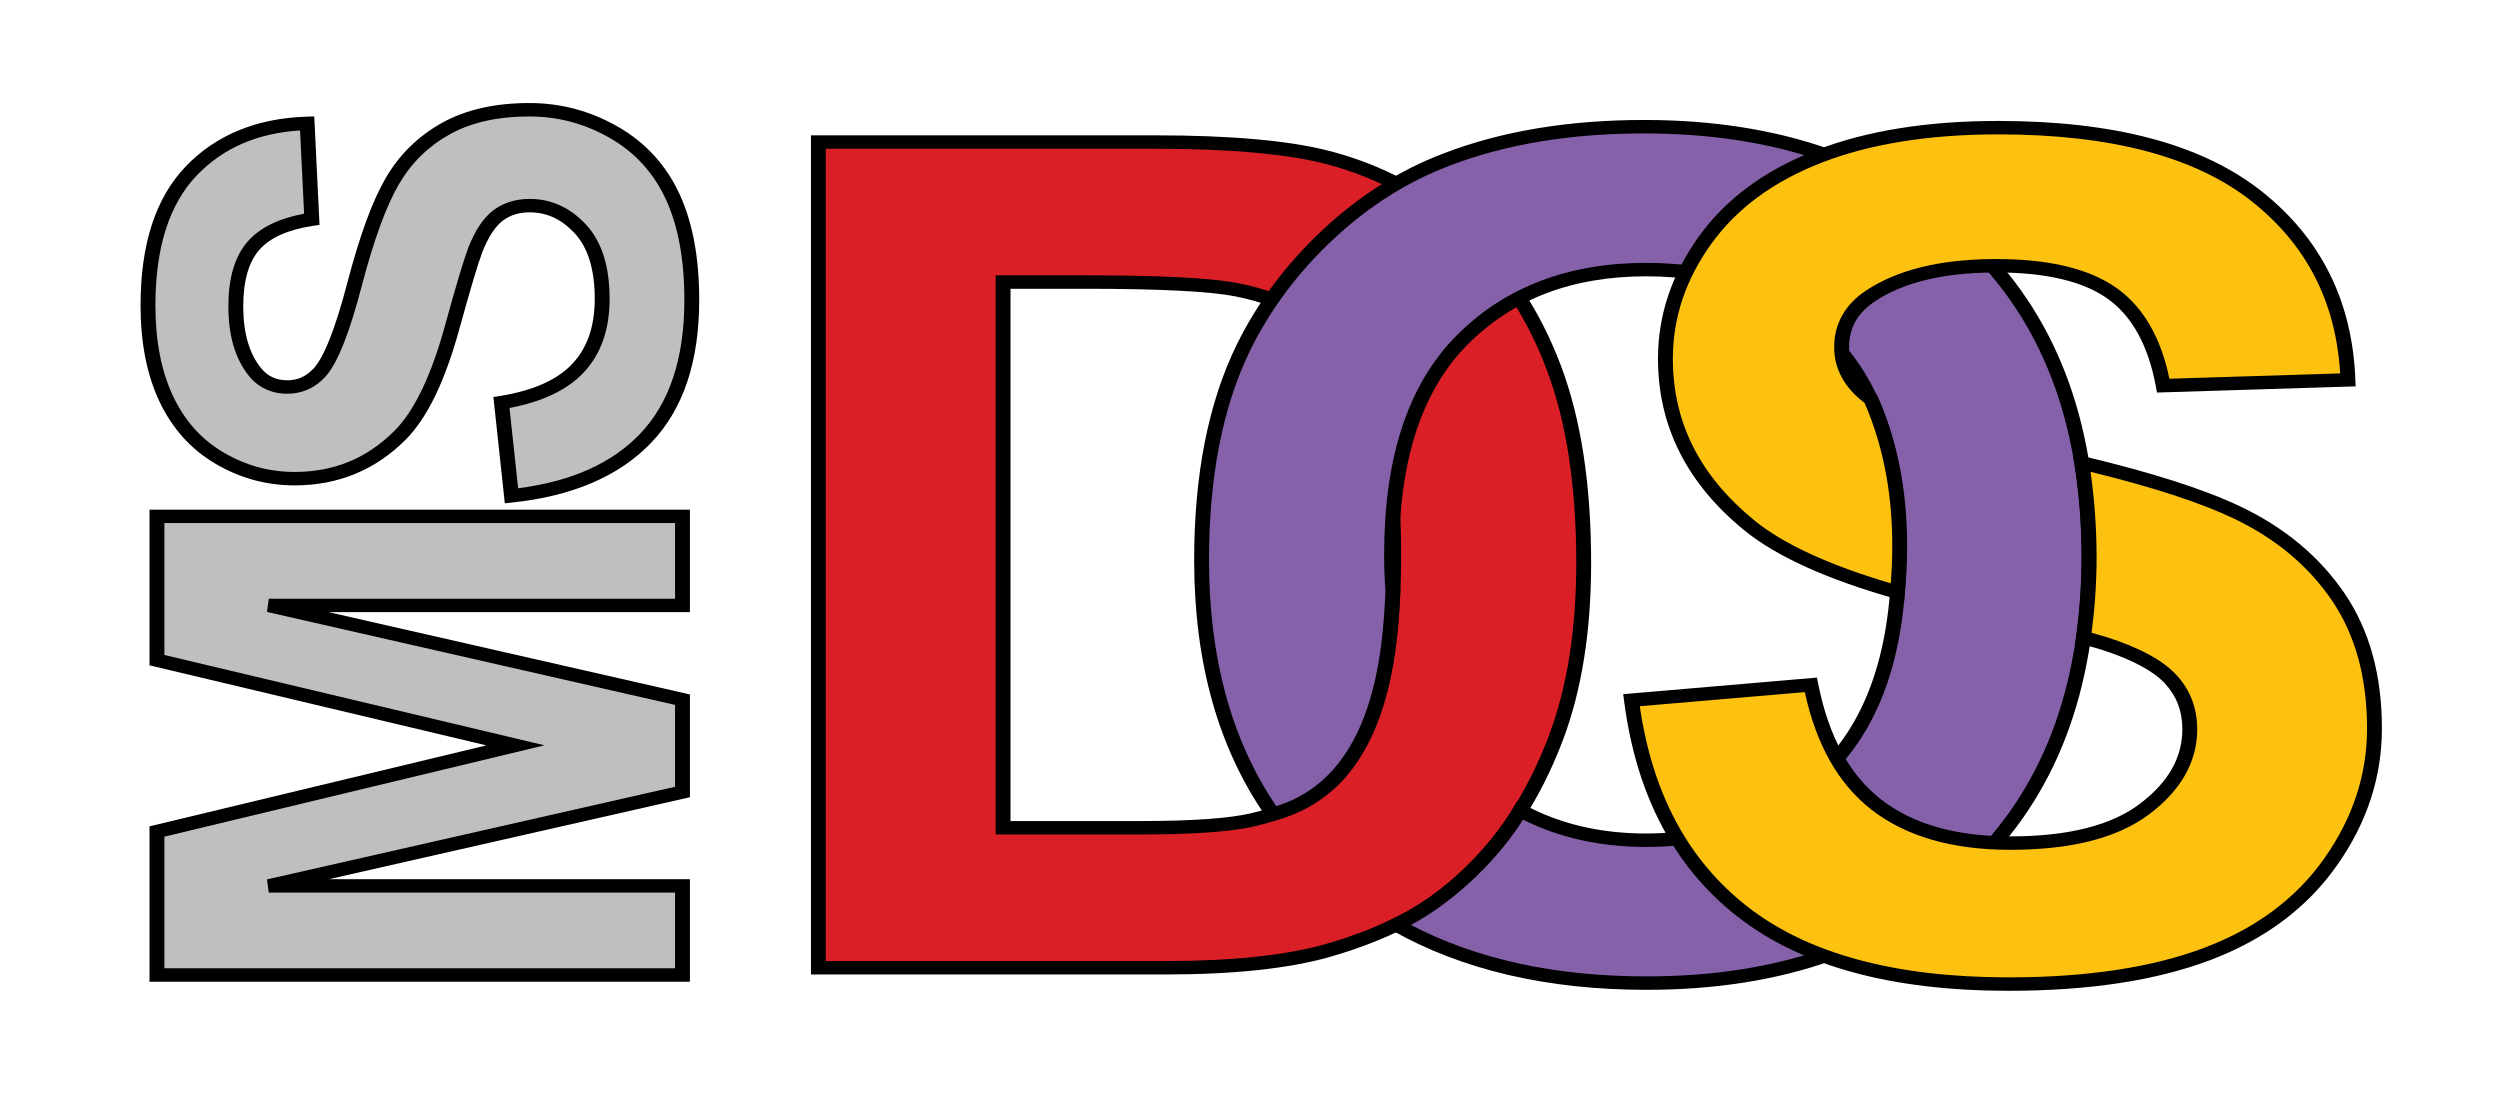
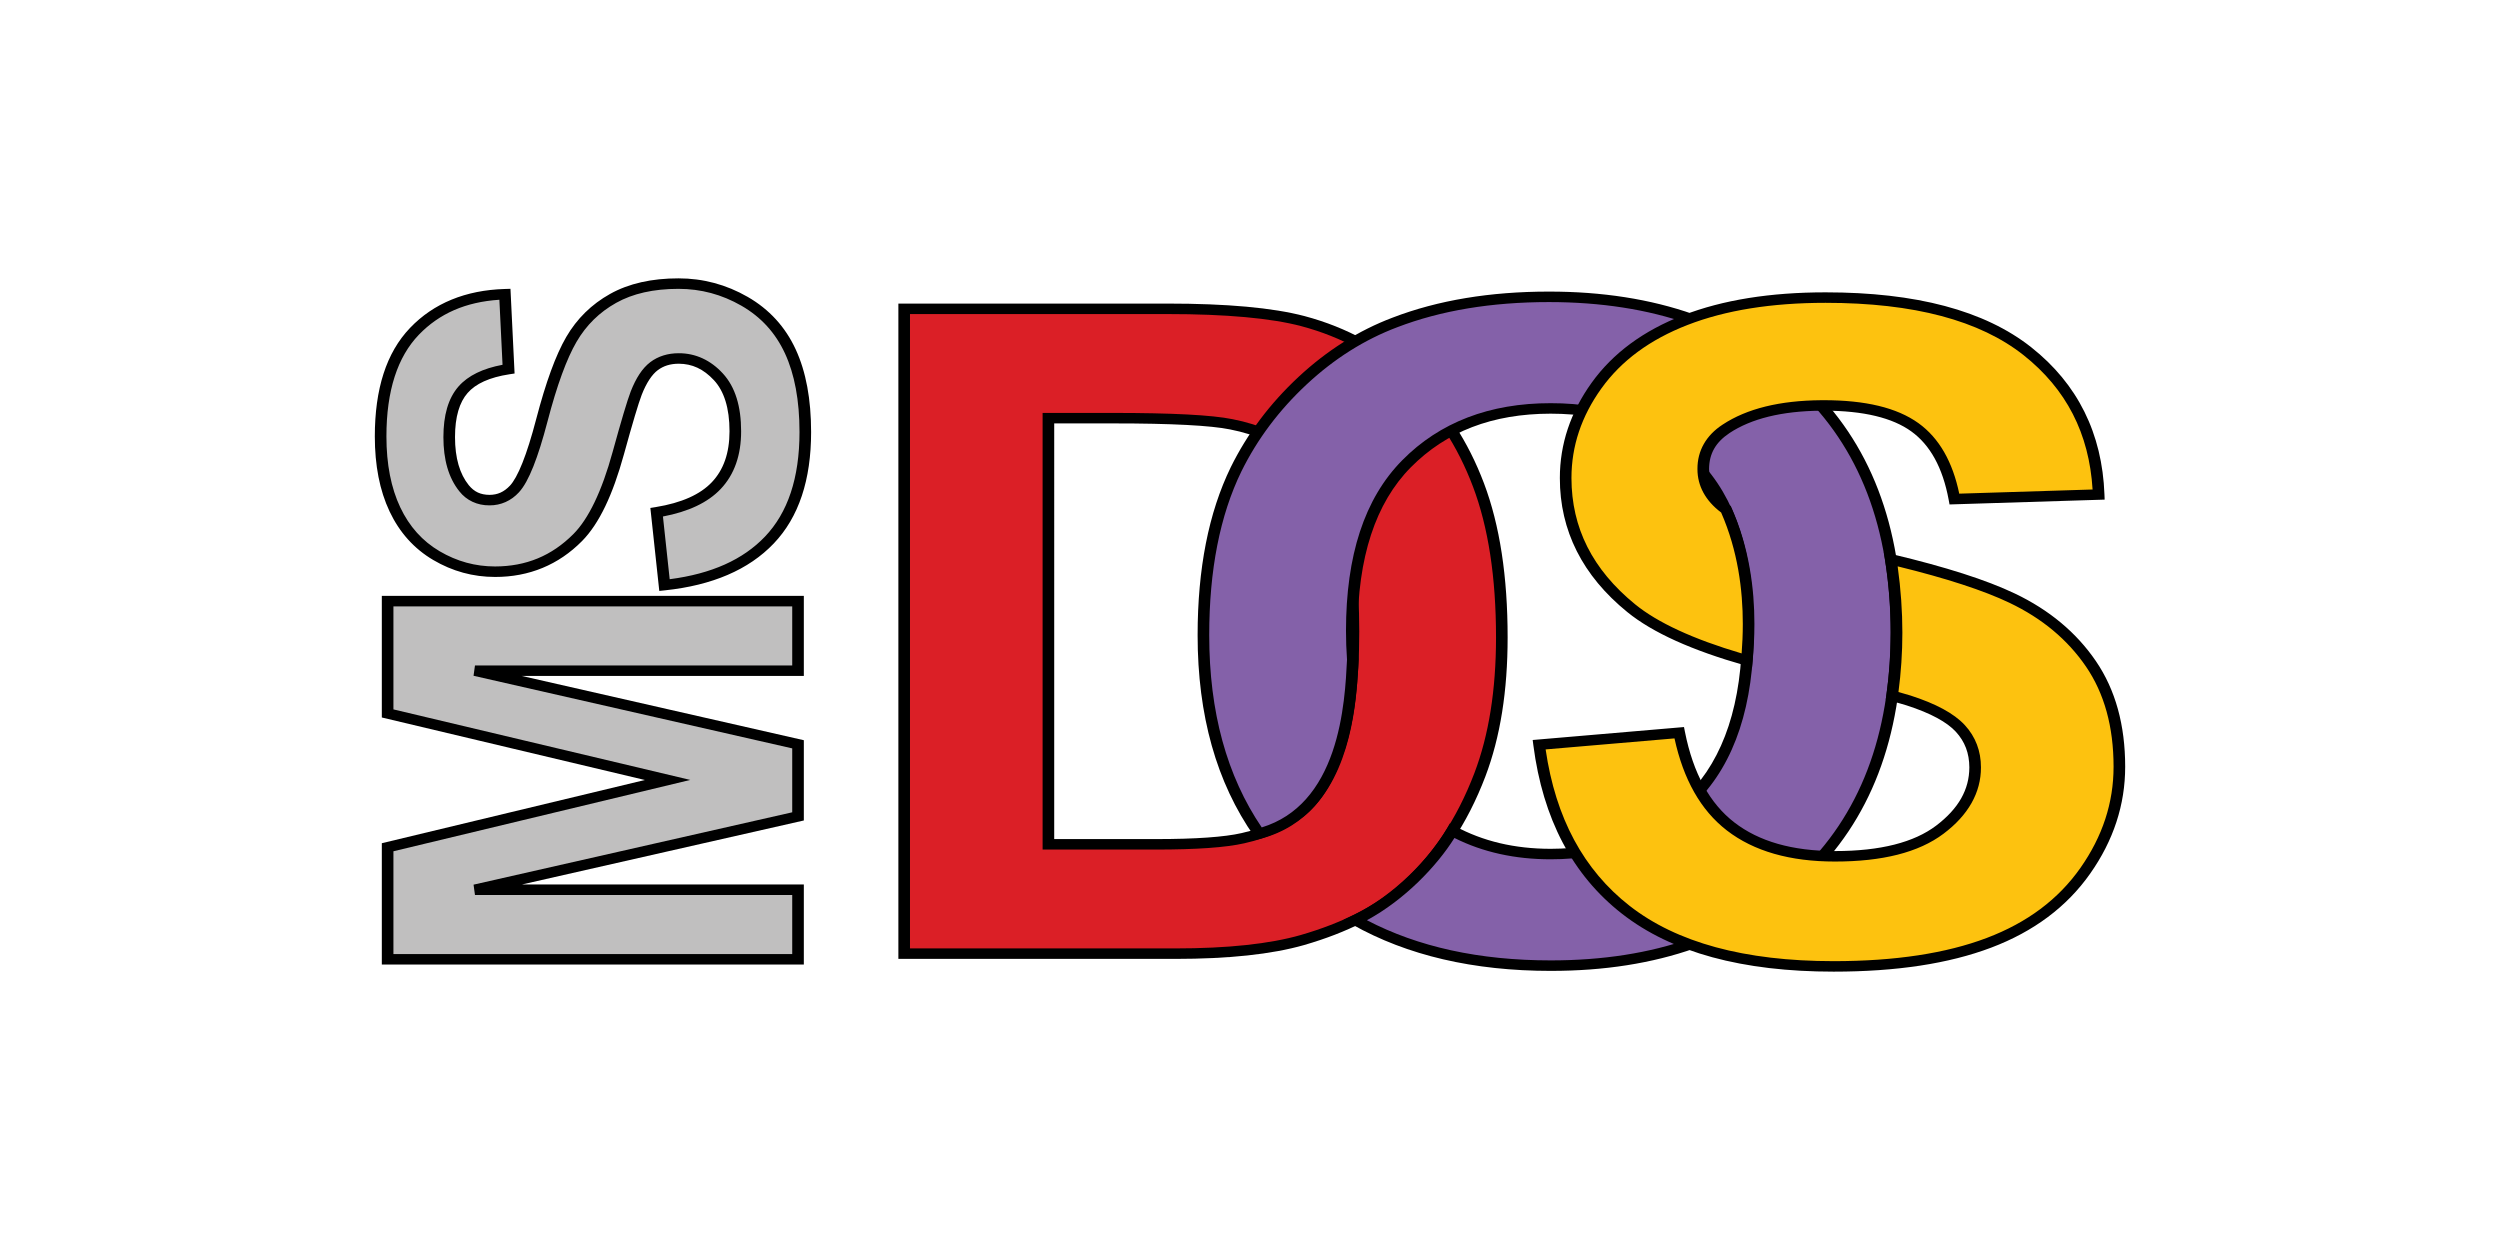
- <svg xmlns="http://www.w3.org/2000/svg" version="1.2" width="1249.503" height="547.747" xml:space="preserve">
-   <path d="M377.885 24.065h187.801c42.346 0 74.632 3.245 96.857 9.727 29.846 8.812 55.42 24.455 76.713 46.922 21.293 22.477 37.492 49.992 48.604 82.537 11.105 32.555 16.662 72.69 16.662 120.417 0 41.938-5.215 78.09-15.627 108.434-12.729 37.074-30.896 67.078-54.494 90.008-17.824 17.383-41.891 30.938-72.209 40.664-22.68 7.184-52.997 10.77-90.95 10.77H377.885Zm102.961 86.393v336.695h76.75c28.708 0 49.428-1.619 62.168-4.855 16.669-4.16 30.501-11.205 41.503-21.145 10.994-9.939 19.963-26.295 26.914-49.066 6.943-22.772 10.42-53.812 10.42-93.105 0-39.293-3.477-69.464-10.42-90.507-6.951-21.034-16.678-37.446-29.18-49.234-12.5-11.789-28.355-19.768-47.57-23.928-14.357-3.236-42.492-4.854-84.395-4.854h-46.19z" style="fill:#db1f26" transform="matrix(.89654 0 0 .81005 70.25 51.5)" />
-   <path d="M405.325 487.047V67.636H577.41c38.16.01 67.35 2.618 87.886 8.017 27.351 7.29 50.905 20.305 70.421 38.92 19.486 18.582 34.284 41.324 44.394 68.082 10.133 26.848 15.135 59.707 15.136 98.628-.001 34.245-4.706 63.891-14.212 88.924-11.56 30.428-28.14 55.23-49.776 74.223-16.492 14.53-38.61 25.736-66.21 33.735-20.901 5.975-48.398 8.875-82.66 8.88H405.325Zm7.427-6.709H582.39c33.79.006 60.653-2.903 80.405-8.563 26.777-7.762 47.81-18.516 63.284-32.15 20.673-18.152 36.668-41.96 47.933-71.594 9.166-24.13 13.81-53.052 13.808-86.746.003-38.404-4.958-70.567-14.739-96.46-9.814-25.968-24.064-47.806-42.755-65.636-18.665-17.784-40.969-30.112-67.121-37.096-19.327-5.104-48.029-7.753-85.795-7.744H412.753v405.99zm84.88-63.27V137.62h45.126c37.703.015 62.937 1.279 76.451 4.008 17.767 3.47 32.667 10.21 44.41 20.221 11.766 10.026 20.767 23.848 27.138 41.271 6.425 17.629 9.52 42.332 9.53 74.368-.006 32.03-3.115 57.439-9.504 76.398-6.358 18.773-14.58 32.56-25.192 41.257-10.368 8.466-23.371 14.419-38.784 17.889-12.037 2.748-30.755 4.028-56.651 4.037zm7.428-6.71h65.096c25.58.01 44.014-1.334 54.837-3.833 14.463-3.266 26.26-8.727 35.618-16.362 9.103-7.41 16.962-20.119 23.07-38.235 6.06-17.936 9.186-42.812 9.178-74.44.012-31.627-3.13-55.804-9.155-72.264-6.092-16.654-14.533-29.422-25.183-38.493-10.67-9.086-24.199-15.274-40.916-18.55-12.2-2.506-37.413-3.865-74.847-3.849h-37.697zm-3.712-266.026v-3.356z" />
-   <path d="M769.093 436.428c20.459 12.277 43.885 18.416 70.275 18.416 41.145 0 74.918-14.813 101.307-44.443 26.387-29.625 39.59-74.078 39.59-133.344 0-58.563-12.852-102.249-38.535-131.068-25.695-28.81-59.813-43.224-102.361-43.224-42.547 0-76.852 14.59-102.887 43.751-26.045 29.161-39.063 73.143-39.063 131.938 0 7.828.246 15.4.734 22.717-1.523 32.752-4.482 119.342-66.846 137.545-26.542-41.889-39.809-94.147-39.809-156.776 0-52.044 7.767-95.731 23.31-131.059 11.593-26.018 27.423-49.373 47.484-70.056 20.064-20.673 42.033-36.012 65.924-46.007 31.77-13.48 68.418-20.221 109.934-20.221 75.141 0 135.264 23.355 180.375 70.064 45.102 46.71 67.66 111.652 67.66 194.836 0 82.5-22.385 147.045-67.145 193.635-44.766 46.59-104.596 69.879-179.506 69.879-54.563 0-101.082-11.998-139.559-35.996 30.384-15.89 56.714-46.856 69.118-70.587z" style="fill:#8461a9" transform="matrix(.89654 0 0 .81005 70.25 51.5)" />
-   <path d="M822.926 494.718c-49.45.005-91.912-9.842-127.084-29.668l-5.505-3.104 5.748-2.716c26.294-12.366 49.68-37.145 60.397-55.758l1.824-3.155 3.377 1.831c17.735 9.609 38.005 14.433 61.095 14.44 36-.046 65.005-11.561 88.052-34.88 22.815-23.121 34.555-58.236 34.553-105.78.004-46.985-11.434-81.485-33.606-103.939-22.373-22.607-51.674-33.848-88.999-33.892-37.31.044-66.784 11.419-89.473 34.321-22.5 22.737-34.08 57.471-34.078 104.64 0 6.27.218 12.33.651 18.177l.013.184-.01.197c-.513 9.94-1.205 26.21-4.882 43.5-3.691 17.292-10.326 35.697-23.111 49.975-8.514 9.507-19.86 17.128-34.605 21.007l-2.681.705-1.495-2.13c-24.254-34.582-36.271-77.598-36.267-128.792.002-42.488 7.007-78.334 21.219-107.53 10.57-21.43 25.019-40.69 43.298-57.719 18.29-17.029 38.413-29.742 60.318-38.02 29.023-11.127 62.392-16.647 100.011-16.646 68.112-.035 123.224 19.231 164.385 57.78 41.242 38.573 61.724 92.197 61.702 160.155.021 67.404-20.304 120.704-61.233 159.179-40.817 38.423-95.612 57.636-163.436 57.635-.058.003-.12.003-.178.003zm0-6.71c66.414-.036 118.84-18.552 158.257-55.576 39.33-37.005 59.14-88.275 59.163-154.529-.024-66.807-19.991-118.394-59.619-155.494-39.729-37.126-92.421-55.697-159.041-55.73-36.823 0-69.167 5.4-97.127 16.12-20.916 7.907-40.187 20.045-57.871 36.507-17.692 16.482-31.625 35.058-41.839 55.764-13.666 28.055-20.587 62.983-20.583 104.813.004 49.174 11.269 90.1 33.605 123.013 11.895-3.657 21.025-10.001 28.246-18.029 7.737-8.617 13.187-19.208 16.998-30.277 7.604-22.031 8.664-45.778 9.338-59.08a254.315 254.315 0 0 1-.654-18.452c.002-48.083 11.765-84.606 35.965-109.11 23.994-24.343 56.032-36.604 95.014-36.56 38.967-.044 70.842 12.068 94.543 36.137 23.879 24.234 35.486 60.51 35.488 108.403 0 48.47-11.935 85.374-36.433 110.245-24.27 24.687-55.824 37.17-93.598 37.126-22.818.007-43.423-4.535-61.57-13.65-11.243 17.938-31.729 39.497-56.016 52.649 32.747 17.1 71.908 25.704 117.734 25.71z" />
-   <path d="M979.435 301.87c-37.617-11.826-65.129-25.586-82.539-41.27-31.213-28.117-46.813-62.391-46.813-102.832 0-26.027 7.342-50.371 22.023-73.032 14.684-22.652 35.838-39.914 63.473-51.767 27.627-11.853 60.984-17.779 100.066-17.779 63.814 0 111.848 14.136 144.105 42.41 32.248 28.274 49.188 66.015 50.813 113.215l-102.959 3.551c-4.383-26.277-13.785-45.175-28.209-56.695-14.426-11.511-36.059-17.271-64.896-17.271-.691 0-1.379.004-2.063.01-28.787.28-51.408 6.443-67.854 18.482-10.855 7.915-16.273 18.491-16.273 31.75 0 12.103 5.086 22.458 15.266 31.056.309.261.627.521.957.782 17.214 42.91 17.626 86.991 14.903 119.39zm102.742-79.924c37.871 9.975 66.764 20.219 86.666 30.73 23.945 12.648 42.678 29.948 56.213 51.877 13.535 21.941 20.305 49.041 20.305 81.309 0 29.254-8.109 56.648-24.326 82.186-16.217 25.539-39.154 44.51-68.807 56.926-29.652 12.418-66.598 18.633-110.848 18.633-64.406 0-113.863-14.914-148.377-44.74-34.523-29.828-55.143-73.301-61.854-130.412l100.002-9.47c6.02 33.591 18.232 58.259 36.65 74.015 18.416 15.754 43.26 23.623 74.529 23.623 33.119 0 58.082-7.008 74.873-21.043 16.791-14.027 25.193-30.43 25.193-49.207 0-12.057-3.531-22.311-10.576-30.779-7.055-8.461-19.361-15.818-36.928-22.088-2.98-1.037-6.902-2.271-11.771-3.709 4.345-34.238 4.445-68.855-.944-107.851z" style="fill:#fdc20f" transform="matrix(.89654 0 0 .81005 70.25 51.5)" />
-   <path d="M868.436 458.142c-31.789-24.798-50.646-60.953-56.716-107.787l-.442-3.408 96.84-8.286.602 3.04c5.308 26.743 15.97 45.91 31.618 57.997 15.698 12.125 36.964 18.317 64.404 18.33 29.204.006 50.662-5.606 64.746-16.265 14.42-10.946 21.21-23.117 21.255-37.283-.022-9.122-2.884-16.525-8.62-22.786-5.615-6.123-16.09-11.928-31.475-16.872-2.583-.81-6.056-1.8-10.385-2.956l-3.031-.808.398-2.83c1.843-13.132 2.822-26.32 2.822-39.932 0-14.851-1.168-30.211-3.666-46.55l3.68-.458-3.68.458-.762-4.986 5.387 1.282c34.113 8.124 60.218 16.46 78.487 25.171 22 10.492 39.347 24.95 51.825 43.228 12.57 18.41 18.762 41.03 18.757 67.625.01 24.32-7.497 47.204-22.388 68.373-14.935 21.272-36.19 37.13-63.388 47.408-27.199 10.286-60.8 15.35-100.814 15.354-58.281.002-103.608-12.2-135.454-37.059Zm4.855-5.08c30.039 23.464 73.392 35.422 130.598 35.427 39.328.002 71.973-5.002 97.944-14.833 25.97-9.838 45.845-24.714 59.988-44.816 14.187-20.205 21.222-41.701 21.231-64.776-.009-25.68-5.953-46.964-17.65-64.102-11.793-17.251-28.036-30.818-48.971-40.818-16.488-7.873-40.396-15.694-71.56-23.324 2.042 14.78 3.007 28.83 3.007 42.474 0 12.926-.866 25.485-2.498 37.951 3.044.835 5.612 1.58 7.733 2.246 16.084 5.205 27.676 11.32 34.715 18.907 6.893 7.458 10.363 16.665 10.34 27.08.045 16.252-8.232 30.654-23.919 42.433-16.024 12.08-39.327 17.823-69.508 17.826-28.63.015-51.91-6.544-69.232-19.941-16.737-12.942-27.776-32.71-33.47-58.875l-82.472 7.056c6.408 43.992 24.362 77.15 53.724 100.086zm73.949-153.834c-34.014-9.674-59.108-20.923-75.372-34.137-28.67-23.277-43.244-52.158-43.197-85.792-.012-21.717 6.818-42.143 20.341-60.985 13.58-18.943 33.217-33.381 58.558-43.191 25.357-9.83 55.769-14.674 91.177-14.676 57.722.002 101.764 11.541 131.645 35.188 29.704 23.483 45.377 55.154 46.82 94.116l.127 3.353-99.273 3.094-.536-2.902c-3.844-20.81-11.98-35.233-23.942-43.855-11.944-8.638-30.476-13.267-55.867-13.258-.607 0-1.21.003-1.812.008-25.32.22-44.782 5.125-58.682 14.326-8.886 5.941-12.988 13.193-13.064 23.008.05 8.838 3.92 16.082 12.37 22.596.243.185.499.373.766.565l.773.554.367.828c11.46 25.816 14.747 52.035 14.748 74.609 0 8.454-.464 16.4-1.133 23.63l-.386 4.179zm1.112-3.2 1.115-3.201zM910.5 81.287c-24.211 9.393-42.504 22.92-55.256 40.674-12.8 17.873-19.137 36.887-19.147 57.336.046 31.885 13.444 58.529 40.741 80.805 14.281 11.646 37.028 22.242 68.171 31.433.457-5.907.75-12.23.75-18.86.002-21.751-3.15-46.804-13.859-71.307-.055-.04-.108-.081-.162-.122-9.806-7.418-15.054-16.95-15.004-27.721-.075-11.664 5.538-21.548 16.11-28.426 15.594-10.306 36.694-15.386 62.991-15.618a207.12 207.12 0 0 1 1.885-.01c26.318.01 46.575 4.713 60.5 14.725 13.275 9.589 21.829 24.79 26.065 45.094l85.335-2.66c-2.197-35.916-16.846-64.296-44.124-85.95-27.957-22.16-70.045-33.522-126.749-33.52h-.019c-34.657 0-64.056 4.756-88.228 14.127z" />
-   <path d="M302.11 537.997H9.138v-88.531l199.844-53.157-199.844-52.56v-88.73H302.11v54.957H71.489L302.11 368.13v56.955L71.489 483.04H302.11Z" style="fill:#c0bfbf" transform="matrix(.89654 0 0 .81005 70.25 51.5)" />
-   <path d="M74.73 490.656v-77.65l168.359-40.46-168.36-40.008V254.72h270.088v51.226H164.255l180.562 41.14v51.365l-180.46 40.976h180.46v51.229H74.73Zm266.373-3.354v-3.356zM82.156 327.362l189.983 45.143-189.983 45.66v65.78H337.39v-37.807H134.344l-.907-6.609 203.953-46.31v-40.905l-203.955-46.468.909-6.608 203.046-.001V261.43H82.156Z" />
-   <path d="m206.784 242.356-5.596-57.555c19.319-3.463 33.508-10.492 42.567-21.083 9.062-10.592 13.589-24.88 13.589-42.867 0-19.051-4.028-33.405-12.091-43.066-8.059-9.658-17.486-14.489-28.278-14.489-6.926 0-12.821 2.033-17.686 6.095-4.862 4.066-9.093 11.16-12.69 21.284-2.398 6.929-6.66 22.716-12.79 47.363-7.859 31.71-17.518 53.958-28.977 66.748-16.119 17.986-35.772 26.979-58.954 26.979-14.92 0-28.877-4.228-41.868-12.69-12.99-8.459-22.882-20.649-29.677-36.572-6.795-15.918-10.192-35.138-10.192-57.655 0-36.771 8.063-64.45 24.181-83.036 16.122-18.585 37.639-28.343 64.55-29.277l2.598 59.154c-15.054 2.532-25.88 7.962-32.475 16.287-6.595 8.328-9.892 20.818-9.892 37.471 0 17.187 3.531 30.645 10.591 40.368 4.531 6.264 10.592 9.393 18.186 9.393 6.929 0 12.859-2.929 17.786-8.793 6.264-7.459 12.79-25.58 19.585-54.357 6.794-28.778 13.823-50.061 21.083-63.851 7.263-13.789 17.187-24.581 29.777-32.375 12.59-7.794 28.146-11.691 46.664-11.691 16.787 0 32.509 4.665 47.163 13.989 14.658 9.327 25.549 22.517 32.675 39.569 7.125 17.056 10.691 38.305 10.691 63.75 0 37.04-8.559 65.483-25.68 85.333-17.116 19.856-42.065 31.712-74.84 35.574z" style="fill:#c0bfbf" transform="matrix(.89654 0 0 .81005 70.25 51.5)" />
-   <path d="m246.595 198.44 3.373-.547c16.802-2.723 28.621-8.16 35.995-15.957 7.42-7.846 11.278-18.508 11.292-32.542.004-14.992-3.534-25.787-9.978-32.735-6.764-7.25-13.98-10.492-22.501-10.532-5.492.02-9.777 1.391-13.474 4.157-3.551 2.649-7.174 7.89-10.25 15.762-2.052 5.343-5.893 18.164-11.373 38.077-7.143 25.951-15.843 44.38-26.817 55.5-15.003 15.191-33.863 23.014-55.62 22.971-14.082.01-27.38-3.64-39.563-10.822-12.305-7.23-21.674-17.712-27.996-31.12-6.338-13.424-9.433-29.446-9.435-48.02.004-30.241 7.322-53.534 22.589-69.461 15.088-15.773 35.607-24.13 60.547-24.871l3.677-.114 2.634 54.201-3.236.493c-12.966 1.975-21.689 6.101-26.821 11.967-5.159 5.85-8.076 15.195-8.066 28.27-.003 13.484 3.077 23.64 8.791 30.733 3.546 4.31 7.521 6.151 13.295 6.22 5.134-.046 9.183-1.789 13.102-5.925 2.298-2.438 5.12-7.37 7.95-14.52 2.855-7.156 5.814-16.551 8.839-28.125 6.139-23.462 12.466-40.883 19.23-52.516 6.78-11.646 16.172-20.89 28.026-27.513 11.994-6.71 26.682-9.977 43.792-9.974 15.741-.008 30.605 3.986 44.278 11.857 13.787 7.914 24.095 19.222 30.726 33.59 6.64 14.368 9.869 32.012 9.872 52.934.004 30.49-7.803 54.419-23.924 71.314-16.048 16.84-39.46 26.78-69.476 29.958l-3.764.4zm9.046 49.379 3.695-.325zm3.323-3.776c26.86-3.466 46.963-12.577 60.96-27.233 14.578-15.263 22.117-37.412 22.122-66.931.004-20.302-3.161-37.084-9.299-50.348-6.145-13.257-15.367-23.319-27.86-30.515-12.603-7.234-25.93-10.797-40.291-10.807-16.093.005-29.297 3.05-39.88 8.968-10.72 6.003-19.124 14.245-25.366 24.936-6.253 10.711-12.53 27.77-18.573 50.93-3.068 11.738-6.08 21.336-9.078 28.858-3.02 7.528-5.933 12.958-9.251 16.561-4.914 5.363-11.5 8.365-18.79 8.32-7.84.069-14.736-3.16-19.31-8.992-6.95-8.665-10.2-20.311-10.204-34.672.01-13.904 3.005-24.794 9.672-32.436 6.168-7.024 15.732-11.541 28.174-13.872l-2.023-41.622c-21.549 1.402-38.438 8.805-51.522 22.38-13.633 14.183-20.772 35.733-20.768 65.064-.002 17.906 2.994 33.022 8.838 45.386 5.864 12.387 14.23 21.656 25.217 28.13 11.11 6.527 22.84 9.727 35.51 9.736 19.81-.042 36.19-6.79 50.09-20.738 9.572-9.6 18.195-27.215 25.14-52.64 5.514-20.013 9.315-32.77 11.572-38.68 3.364-8.503 7.327-14.754 12.496-18.693 5.023-3.813 11.31-5.736 18.237-5.716 10.83-.041 20.518 4.544 28.202 12.941 8.015 8.703 11.698 21.163 11.705 37.036.012 15.107-4.247 27.591-13.076 36.904-8.302 8.765-20.77 14.54-36.962 17.61z" />
+ <svg xmlns="http://www.w3.org/2000/svg" version="1.2" width="1600" height="800" xml:space="preserve" id="svg10">
+   <defs id="defs10" />
+   <path d="m 578.675,197.645 h 168.371 c 37.965,0 66.911,2.629 86.836,7.879 26.758,7.138 49.686,19.81 68.776,38.009 19.09,18.207 33.613,40.496 43.575,66.859 9.956,26.371 14.938,58.883 14.938,97.544 0,33.972 -4.675,63.257 -14.01,87.837 -11.412,30.032 -27.7,54.337 -48.856,72.911 -15.98,14.081 -37.557,25.061 -64.738,32.94 -20.334,5.819 -47.514,8.724 -81.54,8.724 H 578.675 Z m 92.309,69.983 V 540.367 h 68.809 c 25.738,0 44.314,-1.311 55.736,-3.933 14.944,-3.37 27.345,-9.077 37.209,-17.128 9.857,-8.051 17.898,-21.3 24.129,-39.746 6.225,-18.446 9.342,-43.59 9.342,-75.42 0,-31.829 -3.117,-56.269 -9.342,-73.315 -6.232,-17.039 -14.952,-30.333 -26.161,-39.882 -11.207,-9.55 -25.421,-16.013 -42.648,-19.383 -12.872,-2.621 -38.096,-3.932 -75.663,-3.932 h -41.411 z" style="display:inline;fill:#db1f26;stroke-width:0.852" id="path1" />
+   <path d="m 574.961,613.698 v -419.411 h 172.085 c 38.16,0.01 67.35,2.618 87.886,8.017 27.351,7.29 50.905,20.305 70.421,38.92 19.486,18.582 34.284,41.324 44.394,68.082 10.133,26.848 15.135,59.707 15.136,98.628 -0.001,34.245 -4.706,63.891 -14.212,88.924 -11.56,30.428 -28.14,55.23 -49.776,74.223 -16.492,14.53 -38.61,25.736 -66.21,33.735 -20.901,5.975 -48.398,8.875 -82.66,8.88 H 574.961 Z m 7.427,-6.709 h 169.638 c 33.79,0.006 60.653,-2.903 80.405,-8.563 26.777,-7.762 47.81,-18.516 63.284,-32.15 20.673,-18.152 36.668,-41.96 47.933,-71.594 9.166,-24.13 13.81,-53.052 13.808,-86.746 0.003,-38.404 -4.958,-70.567 -14.739,-96.46 -9.814,-25.968 -24.064,-47.806 -42.755,-65.636 -18.665,-17.784 -40.969,-30.112 -67.121,-37.096 -19.327,-5.104 -48.029,-7.753 -85.795,-7.744 H 582.389 v 405.99 z m 84.88,-63.27 v -279.448 h 45.126 c 37.703,0.015 62.937,1.279 76.451,4.008 17.767,3.47 32.667,10.21 44.41,20.221 11.766,10.026 20.767,23.848 27.138,41.271 6.425,17.629 9.52,42.332 9.53,74.368 -0.006,32.03 -3.115,57.439 -9.504,76.398 -6.358,18.773 -14.58,32.56 -25.192,41.257 -10.368,8.466 -23.371,14.419 -38.784,17.889 -12.037,2.748 -30.755,4.028 -56.651,4.037 z m 7.428,-6.71 H 739.792 c 25.58,0.01 44.014,-1.334 54.837,-3.833 14.463,-3.266 26.26,-8.727 35.618,-16.362 9.103,-7.41 16.962,-20.119 23.07,-38.235 6.06,-17.936 9.186,-42.812 9.178,-74.44 0.012,-31.627 -3.13,-55.804 -9.155,-72.264 -6.092,-16.654 -14.533,-29.422 -25.183,-38.493 -10.67,-9.086 -24.199,-15.274 -40.916,-18.55 -12.2,-2.506 -37.413,-3.865 -74.847,-3.849 h -37.697 z m -3.712,-266.026 v -3.356 z" id="path2" />
+   <path d="m 929.409,531.68 c 18.342,9.945 39.345,14.918 63.004,14.918 36.888,0 67.167,-11.999 90.826,-36.001 23.657,-23.998 35.494,-60.007 35.494,-108.015 0,-47.439 -11.522,-82.827 -34.548,-106.172 -23.037,-23.338 -53.625,-35.014 -91.771,-35.014 -38.145,0 -68.901,11.819 -92.242,35.441 -23.35,23.622 -35.022,59.249 -35.022,106.876 0,6.341 0.221,12.475 0.658,18.402 -1.365,26.531 -4.018,96.673 -59.93,111.418 -23.796,-33.932 -35.69,-76.264 -35.69,-126.996 0,-42.158 6.963,-77.547 20.898,-106.164 10.394,-21.076 24.586,-39.995 42.571,-56.749 17.988,-16.746 37.684,-29.172 59.103,-37.268 28.483,-10.919 61.339,-16.38 98.56,-16.38 67.367,0 121.27,18.919 161.713,56.755 40.436,37.837 60.66,90.444 60.66,157.827 0,66.829 -20.069,119.114 -60.198,156.854 -40.135,37.74 -93.775,56.605 -160.934,56.605 -48.918,0 -90.624,-9.719 -125.12,-29.159 27.24,-12.872 50.846,-37.956 61.967,-57.179 z" style="display:inline;fill:#8461a9;stroke-width:0.852" id="path3" />
+   <path d="m 992.562,621.369 c -49.45,0.005 -91.912,-9.842 -127.084,-29.668 l -5.505,-3.104 5.748,-2.716 c 26.294,-12.366 49.68,-37.145 60.397,-55.758 l 1.824,-3.155 3.377,1.831 c 17.735,9.609 38.005,14.433 61.095,14.44 36,-0.046 65.005,-11.561 88.052,-34.88 22.815,-23.121 34.555,-58.236 34.553,-105.78 0,-46.985 -11.434,-81.485 -33.606,-103.939 -22.373,-22.607 -51.674,-33.848 -88.999,-33.892 -37.31,0.044 -66.784,11.419 -89.473,34.321 -22.5,22.737 -34.08,57.471 -34.078,104.64 0,6.27 0.218,12.33 0.651,18.177 l 0.013,0.184 -0.01,0.197 c -0.513,9.94 -1.205,26.21 -4.882,43.5 -3.691,17.292 -10.326,35.697 -23.111,49.975 -8.514,9.507 -19.86,17.128 -34.605,21.007 l -2.681,0.705 -1.495,-2.13 c -24.254,-34.582 -36.271,-77.598 -36.267,-128.792 0.002,-42.488 7.007,-78.334 21.219,-107.53 10.57,-21.43 25.019,-40.69 43.298,-57.719 18.29,-17.029 38.413,-29.742 60.318,-38.02 29.023,-11.127 62.392,-16.647 100.011,-16.646 68.112,-0.035 123.224,19.231 164.385,57.78 41.242,38.573 61.724,92.197 61.702,160.155 0.021,67.404 -20.304,120.704 -61.233,159.179 -40.817,38.423 -95.612,57.636 -163.436,57.635 -0.058,0.003 -0.12,0.003 -0.178,0.003 z m 0,-6.71 c 66.414,-0.036 118.84,-18.552 158.257,-55.576 39.33,-37.005 59.14,-88.275 59.163,-154.529 -0.024,-66.807 -19.991,-118.394 -59.619,-155.494 -39.729,-37.126 -92.421,-55.697 -159.041,-55.73 -36.823,0 -69.167,5.4 -97.127,16.12 -20.916,7.907 -40.187,20.045 -57.871,36.507 -17.692,16.482 -31.625,35.058 -41.839,55.764 -13.666,28.055 -20.587,62.983 -20.583,104.813 0.004,49.174 11.269,90.1 33.605,123.013 11.895,-3.657 21.025,-10.001 28.246,-18.029 7.737,-8.617 13.187,-19.208 16.998,-30.277 7.604,-22.031 8.664,-45.778 9.338,-59.08 a 254.315,254.315 0 0 1 -0.654,-18.452 c 0.002,-48.083 11.765,-84.606 35.965,-109.11 23.994,-24.343 56.032,-36.604 95.014,-36.56 38.967,-0.044 70.842,12.068 94.543,36.137 23.879,24.234 35.486,60.51 35.488,108.403 0,48.47 -11.935,85.374 -36.433,110.245 -24.27,24.687 -55.824,37.17 -93.598,37.126 -22.818,0.007 -43.423,-4.535 -61.57,-13.65 -11.243,17.938 -31.729,39.497 -56.016,52.649 32.747,17.1 71.908,25.704 117.734,25.71 z" id="path4" />
+   <path d="m 1117.989,422.681 c -33.725,-9.58 -58.391,-20.726 -74,-33.431 -27.984,-22.776 -41.97,-50.54 -41.97,-83.299 0,-21.083 6.582,-40.803 19.744,-59.16 13.165,-18.349 32.13,-32.332 56.906,-41.934 24.769,-9.602 54.675,-14.402 89.713,-14.402 57.212,0 100.276,11.451 129.196,34.354 28.912,22.903 44.099,53.475 45.556,91.71 l -92.307,2.876 c -3.929,-21.286 -12.359,-36.594 -25.291,-45.926 -12.934,-9.324 -32.328,-13.99 -58.182,-13.99 -0.62,0 -1.236,0.003 -1.849,0.008 -25.809,0.227 -46.089,5.219 -60.834,14.971 -9.732,6.412 -14.589,14.979 -14.589,25.719 0,9.804 4.56,18.192 13.687,25.157 0.277,0.211 0.562,0.422 0.858,0.633 15.433,34.759 15.802,70.467 13.361,96.712 z m 92.112,-64.742 c 33.953,8.08 59.857,16.378 77.7,24.893 21.468,10.246 38.263,24.259 50.397,42.023 12.135,17.773 18.204,39.726 18.204,65.864 0,23.697 -7.27,45.888 -21.809,66.575 -14.539,20.688 -35.103,36.055 -61.688,46.113 -26.584,10.059 -59.708,15.094 -99.38,15.094 -57.742,0 -102.083,-12.081 -133.026,-36.242 -30.951,-24.162 -49.438,-59.377 -55.455,-105.64 l 89.656,-7.671 c 5.397,27.21 16.346,47.193 32.858,59.956 16.511,12.762 38.784,19.136 66.818,19.136 29.692,0 52.073,-5.677 67.127,-17.046 15.054,-11.363 22.587,-24.65 22.587,-39.86 0,-9.767 -3.166,-18.073 -9.482,-24.933 -6.325,-6.854 -17.358,-12.813 -33.107,-17.892 -2.672,-0.84 -6.188,-1.84 -10.553,-3.004 3.896,-27.734 3.985,-55.776 -0.846,-87.365 z" style="fill:#fdc20f;stroke-width:0.852" id="path5" />
+   <path d="m 1038.072,584.793 c -31.789,-24.798 -50.646,-60.953 -56.716,-107.787 l -0.442,-3.408 96.84,-8.286 0.602,3.04 c 5.308,26.743 15.97,45.91 31.618,57.997 15.698,12.125 36.964,18.317 64.404,18.33 29.204,0.006 50.662,-5.606 64.746,-16.265 14.42,-10.946 21.21,-23.117 21.255,-37.283 -0.022,-9.122 -2.884,-16.525 -8.62,-22.786 -5.615,-6.123 -16.09,-11.928 -31.475,-16.872 -2.583,-0.81 -6.056,-1.8 -10.385,-2.956 l -3.031,-0.808 0.398,-2.83 c 1.843,-13.132 2.822,-26.32 2.822,-39.932 0,-14.851 -1.168,-30.211 -3.666,-46.55 l 3.68,-0.458 -3.68,0.458 -0.762,-4.986 5.387,1.282 c 34.113,8.124 60.218,16.46 78.487,25.171 22,10.492 39.347,24.95 51.825,43.228 12.57,18.41 18.762,41.03 18.757,67.625 0.01,24.32 -7.497,47.204 -22.388,68.373 -14.935,21.272 -36.19,37.13 -63.388,47.408 -27.199,10.286 -60.8,15.35 -100.814,15.354 -58.281,0.002 -103.608,-12.2 -135.454,-37.059 z m 4.855,-5.08 c 30.039,23.464 73.392,35.422 130.598,35.427 39.328,0.002 71.973,-5.002 97.944,-14.833 25.97,-9.838 45.845,-24.714 59.988,-44.816 14.187,-20.205 21.222,-41.701 21.231,-64.776 -0.01,-25.68 -5.953,-46.964 -17.65,-64.102 -11.793,-17.251 -28.036,-30.818 -48.971,-40.818 -16.488,-7.873 -40.396,-15.694 -71.56,-23.324 2.042,14.78 3.007,28.83 3.007,42.474 0,12.926 -0.866,25.485 -2.498,37.951 3.044,0.835 5.612,1.58 7.733,2.246 16.084,5.205 27.676,11.32 34.715,18.907 6.893,7.458 10.363,16.665 10.34,27.08 0.045,16.252 -8.232,30.654 -23.919,42.433 -16.024,12.08 -39.327,17.823 -69.508,17.826 -28.63,0.015 -51.91,-6.544 -69.232,-19.941 -16.737,-12.942 -27.776,-32.71 -33.47,-58.875 l -82.472,7.056 c 6.408,43.992 24.362,77.15 53.724,100.086 z m 73.949,-153.834 c -34.014,-9.674 -59.108,-20.923 -75.372,-34.137 -28.67,-23.277 -43.244,-52.158 -43.197,-85.792 -0.012,-21.717 6.818,-42.143 20.341,-60.985 13.58,-18.943 33.217,-33.381 58.558,-43.191 25.357,-9.83 55.769,-14.674 91.177,-14.676 57.722,0.002 101.764,11.541 131.645,35.188 29.704,23.483 45.377,55.154 46.82,94.116 l 0.127,3.353 -99.273,3.094 -0.536,-2.902 c -3.844,-20.81 -11.98,-35.233 -23.942,-43.855 -11.944,-8.638 -30.476,-13.267 -55.867,-13.258 -0.607,0 -1.21,0.003 -1.812,0.008 -25.32,0.22 -44.782,5.125 -58.682,14.326 -8.886,5.941 -12.988,13.193 -13.064,23.008 0.05,8.838 3.92,16.082 12.37,22.596 0.243,0.185 0.499,0.373 0.766,0.565 l 0.773,0.554 0.367,0.828 c 11.46,25.816 14.747,52.035 14.748,74.609 0,8.454 -0.464,16.4 -1.133,23.63 l -0.386,4.179 z m 1.112,-3.2 1.115,-3.201 z m -37.852,-214.741 c -24.211,9.393 -42.504,22.92 -55.256,40.674 -12.8,17.873 -19.137,36.887 -19.147,57.336 0.046,31.885 13.444,58.529 40.741,80.805 14.281,11.646 37.028,22.242 68.171,31.433 0.457,-5.907 0.75,-12.23 0.75,-18.86 0,-21.751 -3.15,-46.804 -13.859,-71.307 -0.055,-0.04 -0.108,-0.081 -0.162,-0.122 -9.806,-7.418 -15.054,-16.95 -15.004,-27.721 -0.075,-11.664 5.538,-21.548 16.11,-28.426 15.594,-10.306 36.694,-15.386 62.991,-15.618 a 207.12,207.12 0 0 1 1.885,-0.01 c 26.318,0.01 46.575,4.713 60.5,14.725 13.275,9.589 21.829,24.79 26.065,45.094 l 85.335,-2.66 c -2.197,-35.916 -16.846,-64.296 -44.124,-85.95 -27.957,-22.16 -70.045,-33.522 -126.749,-33.52 h -0.019 c -34.657,0 -64.056,4.756 -88.228,14.127 z" id="path6" />
+   <path d="M 510.74,613.955 H 248.079 V 542.241 L 427.247,499.181 248.079,456.605 V 384.729 H 510.74 v 44.518 H 303.979 l 206.761,47.108 v 46.136 L 303.979,569.438 H 510.74 Z" style="fill:#c0bfbf;stroke-width:0.852" id="path7" />
+   <path d="m 244.366,617.307 v -77.65 l 168.359,-40.46 -168.36,-40.008 v -77.818 h 270.088 v 51.226 H 333.891 l 180.562,41.14 v 51.365 l -180.46,40.976 h 180.46 v 51.229 z m 266.373,-3.354 v -3.356 z m -258.947,-159.94 189.983,45.143 -189.983,45.66 v 65.78 h 255.234 v -37.807 H 303.98 l -0.907,-6.609 203.953,-46.31 v -40.905 l -203.955,-46.468 0.909,-6.608 203.046,-10e-4 v -37.807 H 251.792 Z" id="path8" />
+   <path d="m 425.276,374.471 -5.017,-46.622 c 17.32,-2.805 30.041,-8.499 38.163,-17.078 8.124,-8.58 12.183,-20.154 12.183,-34.724 0,-15.432 -3.611,-27.06 -10.84,-34.886 -7.225,-7.823 -15.677,-11.737 -25.352,-11.737 -6.209,0 -11.495,1.647 -15.856,4.937 -4.359,3.294 -8.152,9.04 -11.377,17.241 -2.15,5.613 -5.971,18.401 -11.467,38.366 -7.046,25.687 -15.706,43.709 -25.979,54.069 -14.451,14.57 -32.071,21.854 -52.855,21.854 -13.376,0 -25.889,-3.425 -37.536,-10.28 -11.646,-6.852 -20.515,-16.727 -26.607,-29.625 -6.092,-12.894 -9.138,-28.464 -9.138,-46.703 0,-29.786 7.229,-52.208 21.679,-67.263 14.454,-15.055 33.745,-22.959 57.872,-23.716 l 2.329,47.918 c -13.497,2.051 -23.202,6.45 -29.115,13.193 -5.913,6.746 -8.869,16.864 -8.869,30.353 0,13.922 3.166,24.824 9.495,32.7 4.062,5.074 9.496,7.609 16.304,7.609 6.212,0 11.529,-2.373 15.946,-7.123 5.616,-6.042 11.467,-20.721 17.559,-44.032 6.091,-23.312 12.393,-40.552 18.902,-51.722 6.512,-11.17 15.409,-19.912 26.696,-26.225 11.287,-6.314 25.234,-9.47 41.836,-9.47 15.05,0 29.146,3.779 42.284,11.332 13.141,7.555 22.906,18.24 29.294,32.053 6.388,13.816 9.585,31.029 9.585,51.641 0,30.004 -7.673,53.045 -23.023,69.124 -15.345,16.084 -37.713,25.688 -67.097,28.817 z" style="fill:#c0bfbf;stroke-width:0.852" id="path9" />
+   <path d="m 416.231,325.091 3.373,-0.547 c 16.802,-2.723 28.621,-8.16 35.995,-15.957 7.42,-7.846 11.278,-18.508 11.292,-32.542 0.004,-14.992 -3.534,-25.787 -9.978,-32.735 -6.764,-7.25 -13.98,-10.492 -22.501,-10.532 -5.492,0.02 -9.777,1.391 -13.474,4.157 -3.551,2.649 -7.174,7.89 -10.25,15.762 -2.052,5.343 -5.893,18.164 -11.373,38.077 -7.143,25.951 -15.843,44.38 -26.817,55.5 -15.003,15.191 -33.863,23.014 -55.62,22.971 -14.082,0.01 -27.38,-3.64 -39.563,-10.822 -12.305,-7.23 -21.674,-17.712 -27.996,-31.12 -6.338,-13.424 -9.433,-29.446 -9.435,-48.02 0.004,-30.241 7.322,-53.534 22.589,-69.461 15.088,-15.773 35.607,-24.13 60.547,-24.871 l 3.677,-0.114 2.634,54.201 -3.236,0.493 c -12.966,1.975 -21.689,6.101 -26.821,11.967 -5.159,5.85 -8.076,15.195 -8.066,28.27 -0.003,13.484 3.077,23.64 8.791,30.733 3.546,4.31 7.521,6.151 13.295,6.22 5.134,-0.046 9.183,-1.789 13.102,-5.925 2.298,-2.438 5.12,-7.37 7.95,-14.52 2.855,-7.156 5.814,-16.551 8.839,-28.125 6.139,-23.462 12.466,-40.883 19.23,-52.516 6.78,-11.646 16.172,-20.89 28.026,-27.513 11.994,-6.71 26.682,-9.977 43.792,-9.974 15.741,-0.008 30.605,3.986 44.278,11.857 13.787,7.914 24.095,19.222 30.726,33.59 6.64,14.368 9.869,32.012 9.872,52.934 0.004,30.49 -7.803,54.419 -23.924,71.314 -16.048,16.84 -39.46,26.78 -69.476,29.958 l -3.764,0.4 z m 9.046,49.379 3.695,-0.325 z m 3.323,-3.776 c 26.86,-3.466 46.963,-12.577 60.96,-27.233 14.578,-15.263 22.117,-37.412 22.122,-66.931 0.004,-20.302 -3.161,-37.084 -9.299,-50.348 -6.145,-13.257 -15.367,-23.319 -27.86,-30.515 -12.603,-7.234 -25.93,-10.797 -40.291,-10.807 -16.093,0.005 -29.297,3.05 -39.88,8.968 -10.72,6.003 -19.124,14.245 -25.366,24.936 -6.253,10.711 -12.53,27.77 -18.573,50.93 -3.068,11.738 -6.08,21.336 -9.078,28.858 -3.02,7.528 -5.933,12.958 -9.251,16.561 -4.914,5.363 -11.5,8.365 -18.79,8.32 -7.84,0.069 -14.736,-3.16 -19.31,-8.992 -6.95,-8.665 -10.2,-20.311 -10.204,-34.672 0.01,-13.904 3.005,-24.794 9.672,-32.436 6.168,-7.024 15.732,-11.541 28.174,-13.872 l -2.023,-41.622 c -21.549,1.402 -38.438,8.805 -51.522,22.38 -13.633,14.183 -20.772,35.733 -20.768,65.064 -0.002,17.906 2.994,33.022 8.838,45.386 5.864,12.387 14.23,21.656 25.217,28.13 11.11,6.527 22.84,9.727 35.51,9.736 19.81,-0.042 36.19,-6.79 50.09,-20.738 9.572,-9.6 18.195,-27.215 25.14,-52.64 5.514,-20.013 9.315,-32.77 11.572,-38.68 3.364,-8.503 7.327,-14.754 12.496,-18.693 5.023,-3.813 11.31,-5.736 18.237,-5.716 10.83,-0.041 20.518,4.544 28.202,12.941 8.015,8.703 11.698,21.163 11.705,37.036 0.012,15.107 -4.247,27.591 -13.076,36.904 -8.302,8.765 -20.77,14.54 -36.962,17.61 z" id="path10" />
</svg>
